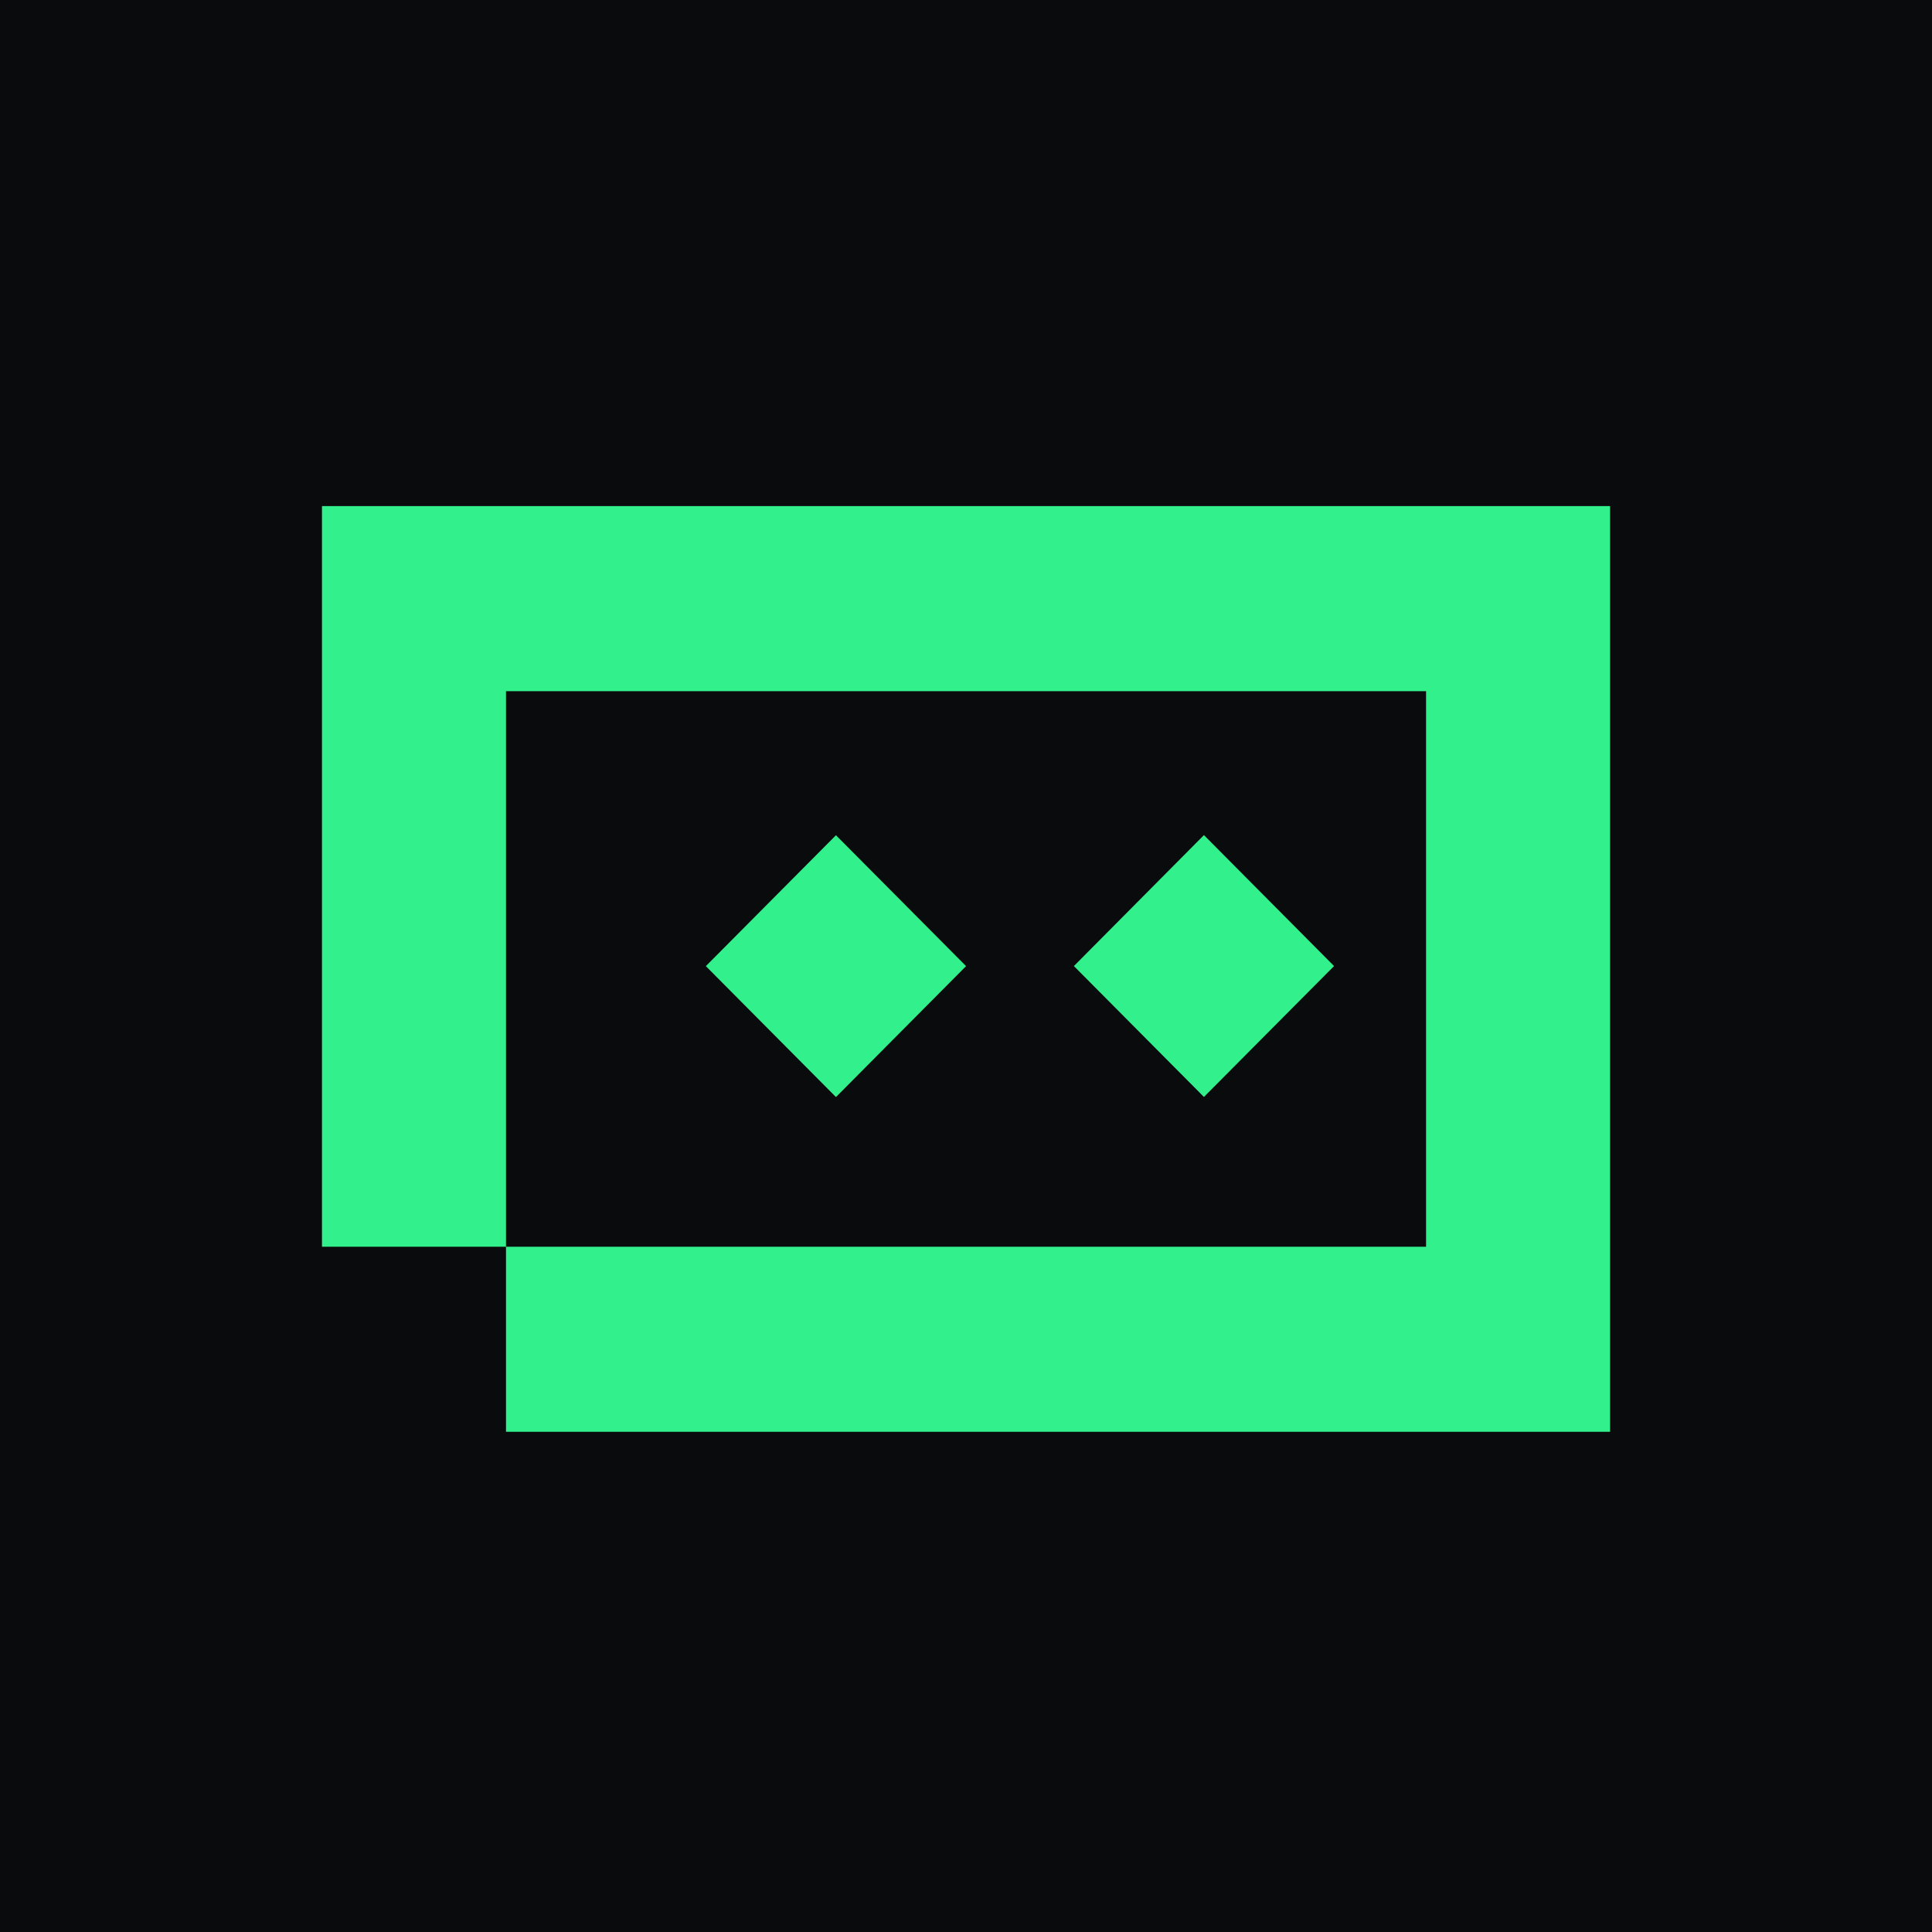
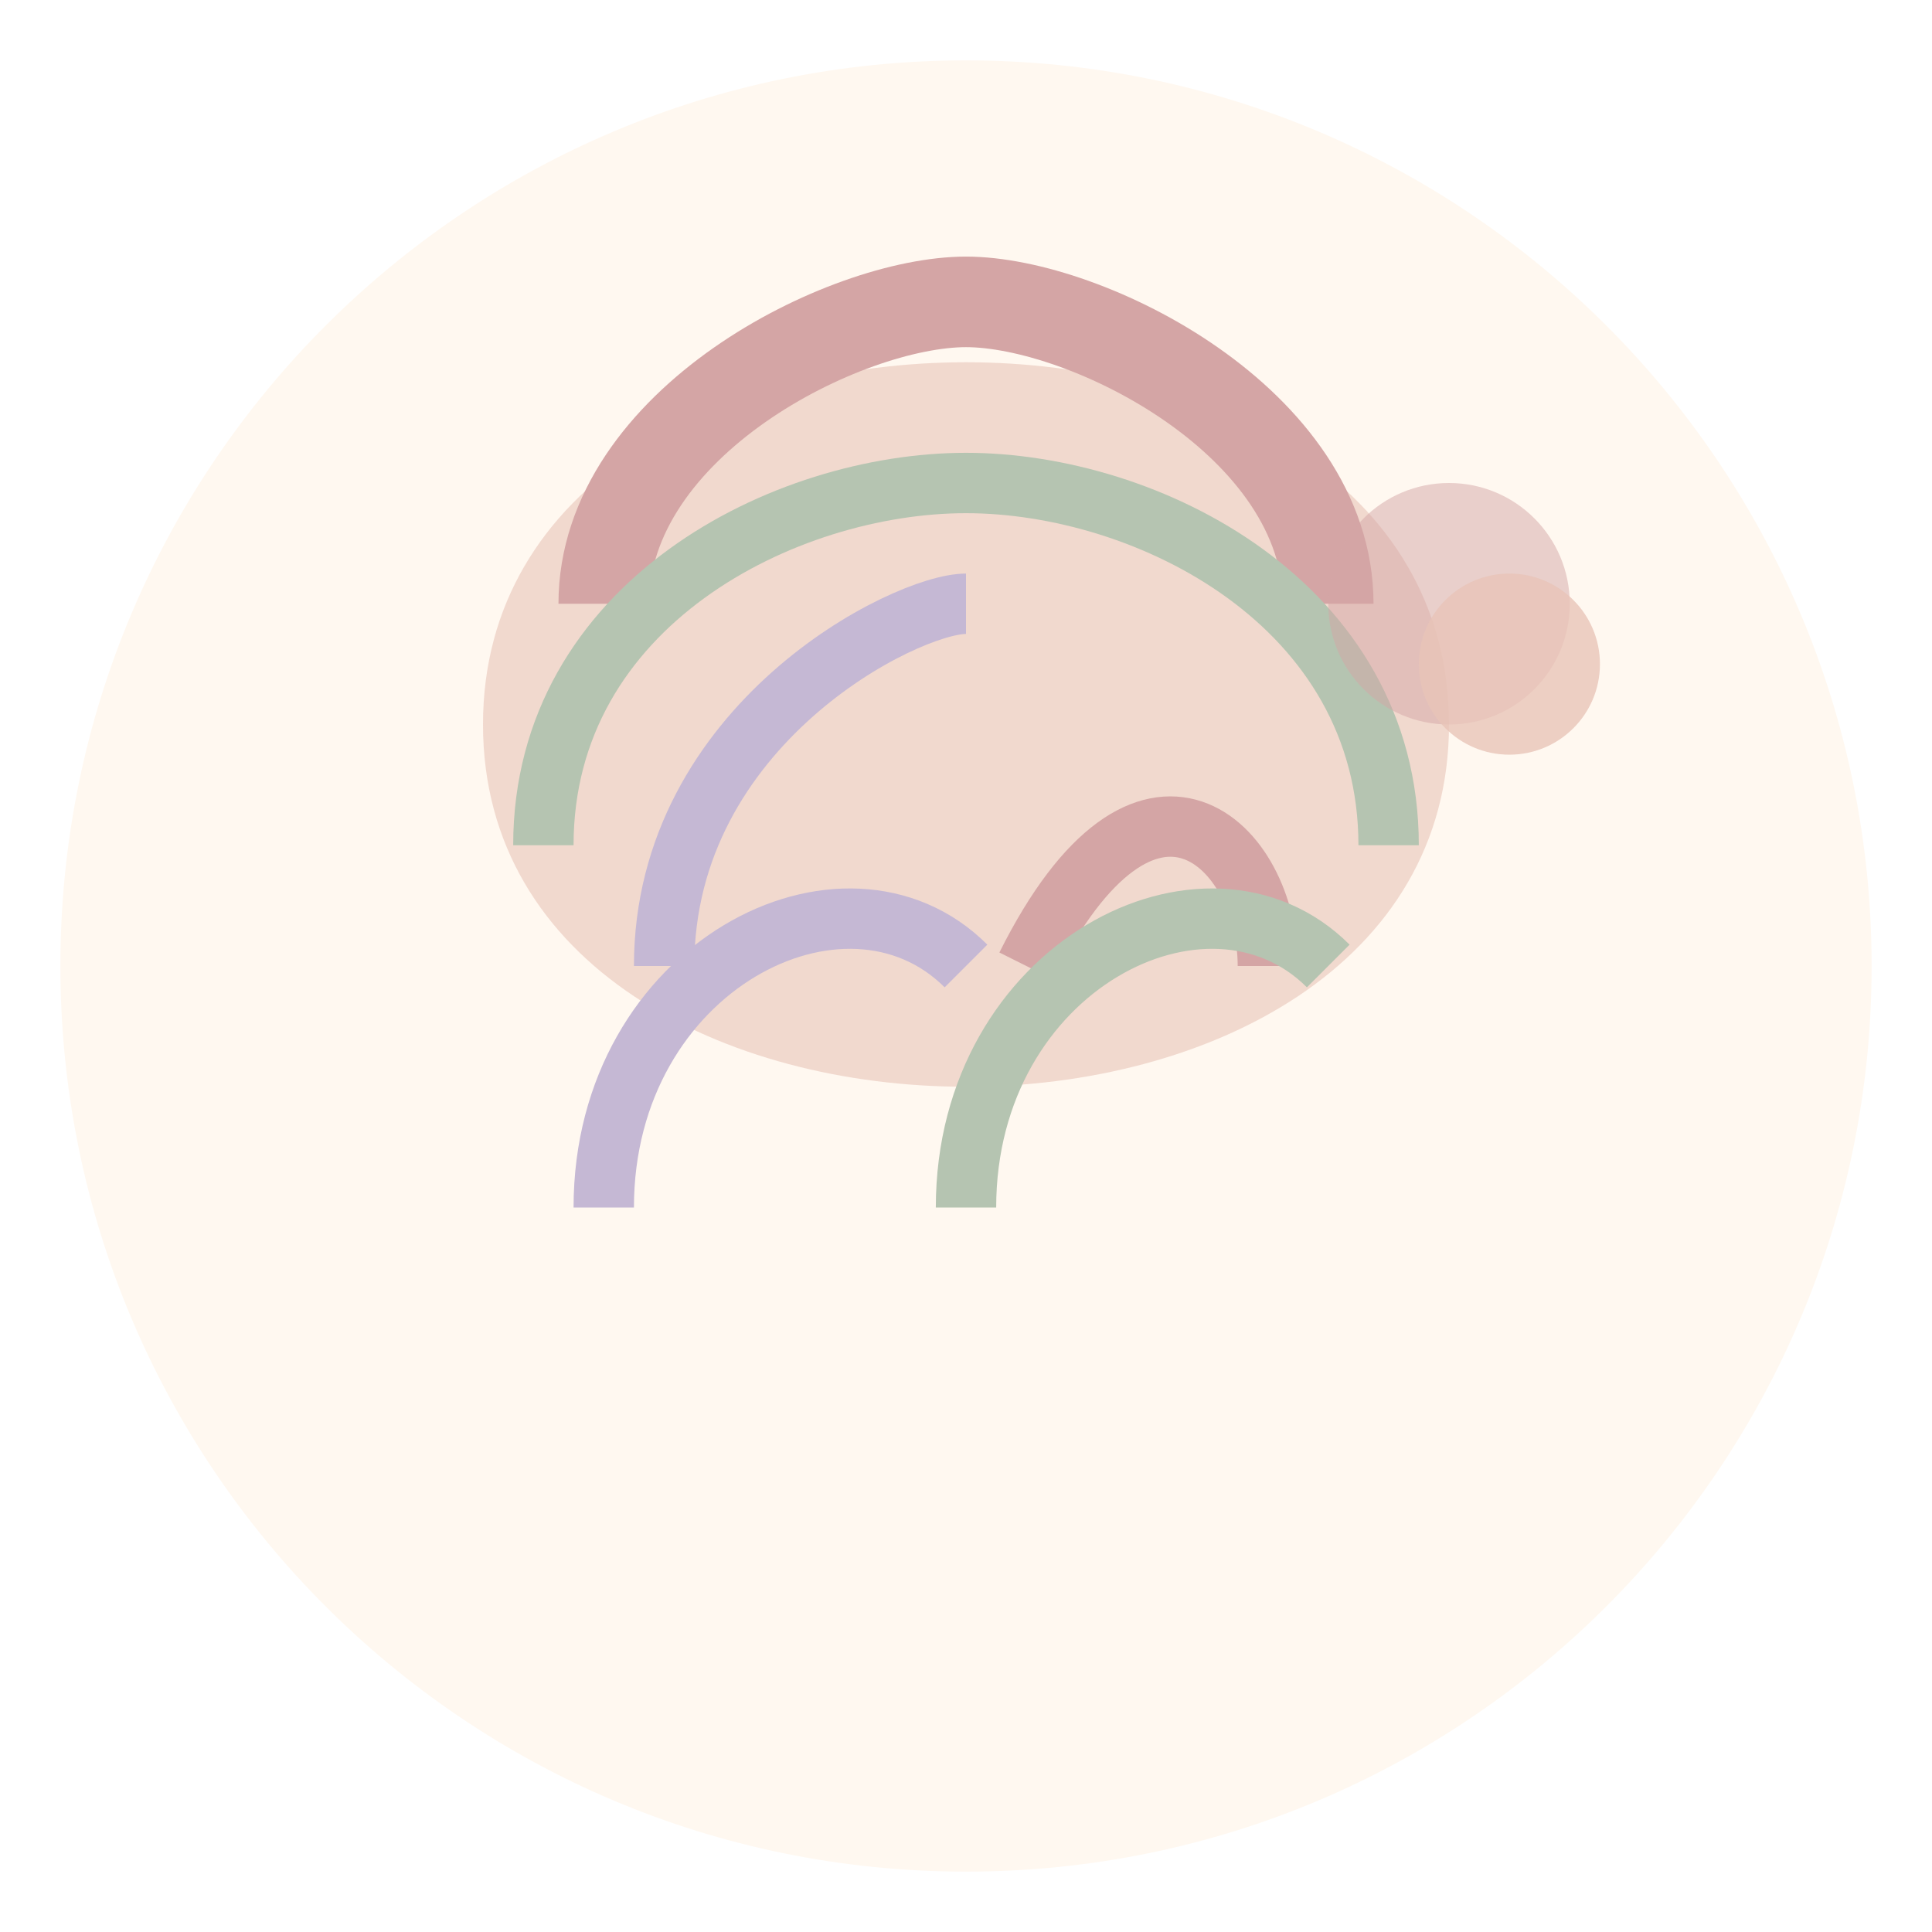
<svg xmlns="http://www.w3.org/2000/svg" width="32" height="32" viewBox="0 0 32 32" fill="none">
-   <rect width="32" height="32" fill="#0A0B0D" />
-   <path d="M26.668 23.715H8.381V20.65H5.333V8.382H26.668V23.715ZM8.381 20.65H23.62V11.448H8.381V20.65ZM16.001 16.002L13.846 18.171L11.691 16.002L13.846 13.834L16.001 16.002ZM22.096 16.001L19.941 18.169L17.787 16.001L19.941 13.832L22.096 16.001Z" fill="#32F08C" />
+   <circle cx="16" cy="16" r="15" fill="#FFF8F0" />
+   <path d="M8 12 C8 8, 12 6, 16 6 C20 6, 24 8, 24 12 C24 16, 20 18, 16 18 C12 18, 8 16, 8 12" fill="#E8C4B8" opacity="0.6" />
+   <path d="M10 10 C10 7, 14 5, 16 5 C18 5, 22 7, 22 10" stroke="#D4A5A5" stroke-width="1.5" fill="none" />
+   <path d="M9 14 C9 10, 13 8, 16 8 C19 8, 23 10, 23 14" stroke="#B5C4B1" stroke-width="1" fill="none" />
+   <path d="M11 16 C11 12, 15 10, 16 10" stroke="#C5B8D4" stroke-width="1" fill="none" />
+   <path d="M17 16 C19 12, 21 14, 21 16" stroke="#D4A5A5" stroke-width="1" fill="none" />
+   <path d="M16 20 C16 16, 20 14, 22 16" stroke="#B5C4B1" stroke-width="1" fill="none" />
+   <path d="M10 20 C10 16, 14 14, 16 16" stroke="#C5B8D4" stroke-width="1" fill="none" />
+   <circle cx="24" cy="10" r="2" fill="#D4A5A5" opacity="0.5" />
+   <circle cx="25" cy="11" r="1.5" fill="#E8C4B8" opacity="0.8" />
</svg>
